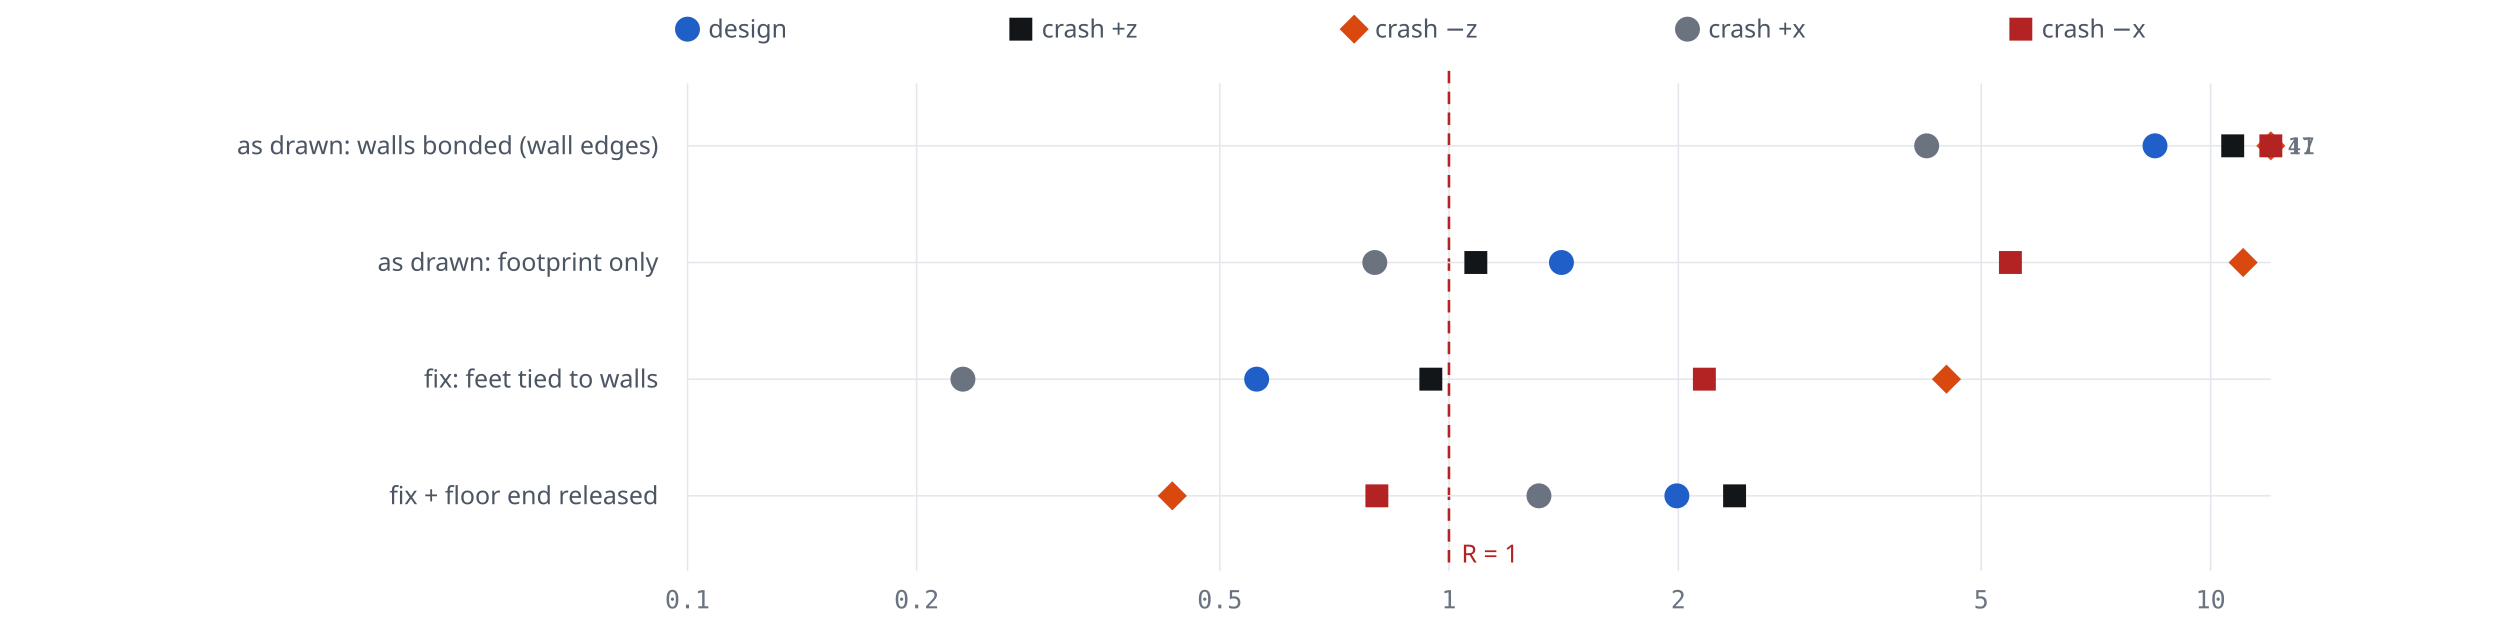
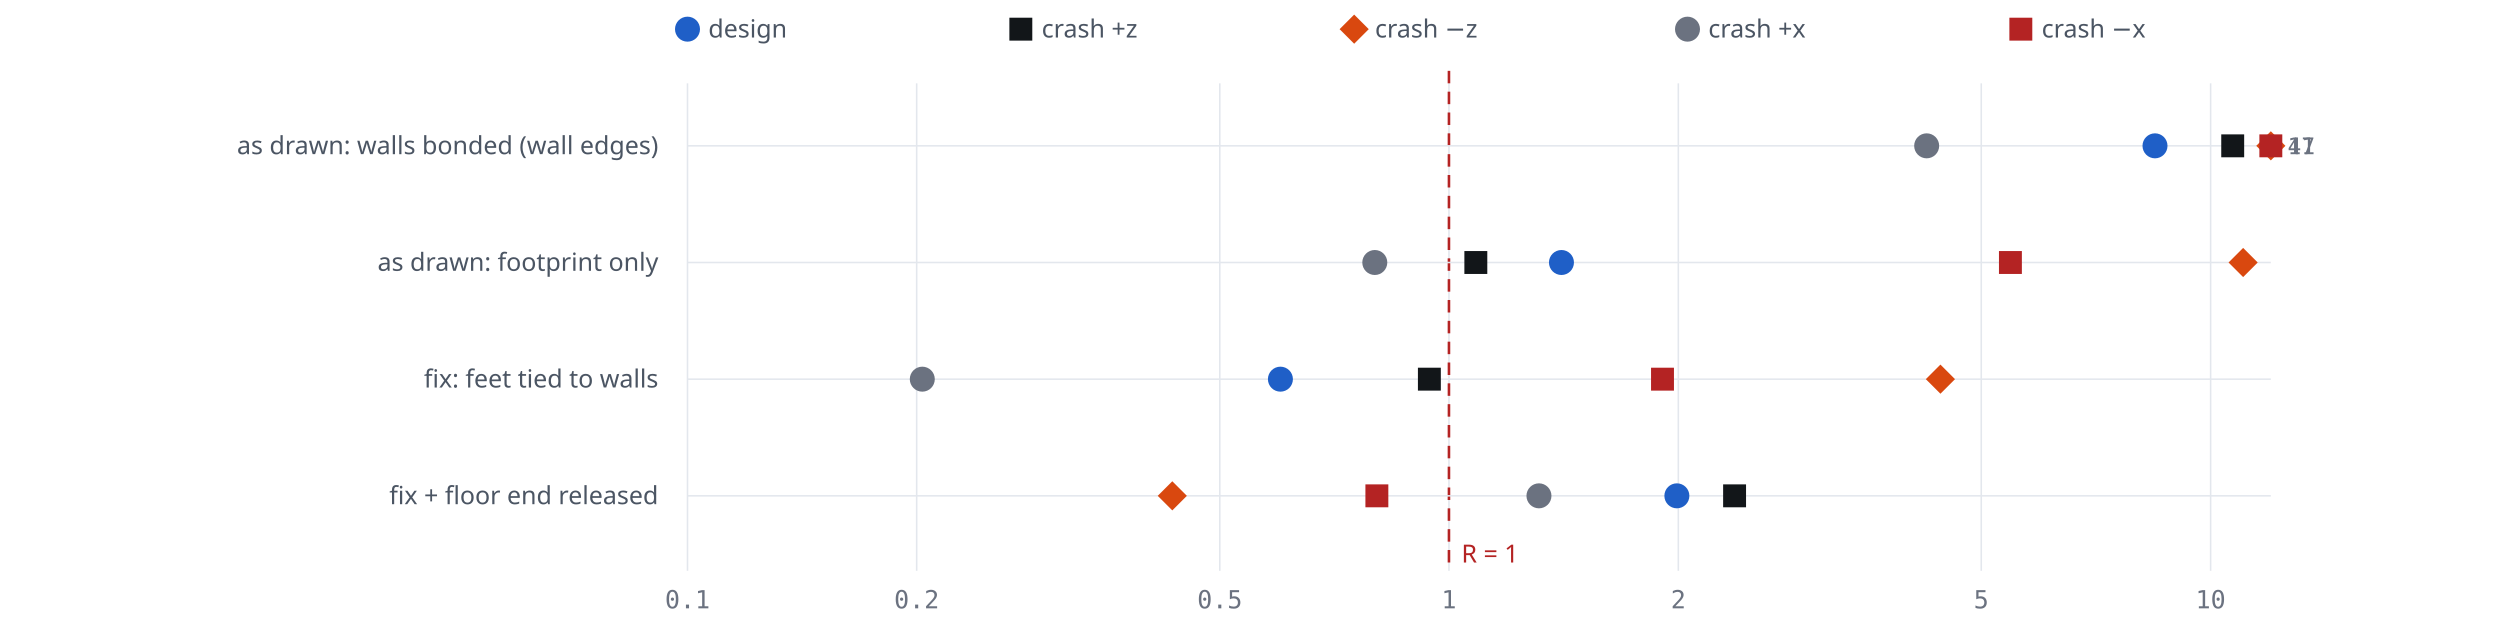
<svg xmlns="http://www.w3.org/2000/svg" viewBox="0 0 1200 304" font-family="IBM Plex Sans, system-ui, sans-serif">
  <line x1="330.0" y1="40" x2="330.0" y2="274" stroke="#E3E7ED" stroke-width="0.75" />
  <text x="330.0" y="292" font-size="12" font-family="IBM Plex Mono, monospace" fill="#6B7280" text-anchor="middle">0.1</text>
  <line x1="440.0" y1="40" x2="440.0" y2="274" stroke="#E3E7ED" stroke-width="0.75" />
  <text x="440.0" y="292" font-size="12" font-family="IBM Plex Mono, monospace" fill="#6B7280" text-anchor="middle">0.2</text>
  <line x1="585.5" y1="40" x2="585.5" y2="274" stroke="#E3E7ED" stroke-width="0.75" />
  <text x="585.5" y="292" font-size="12" font-family="IBM Plex Mono, monospace" fill="#6B7280" text-anchor="middle">0.5</text>
  <line x1="695.5" y1="40" x2="695.5" y2="274" stroke="#E3E7ED" stroke-width="0.75" />
  <text x="695.5" y="292" font-size="12" font-family="IBM Plex Mono, monospace" fill="#6B7280" text-anchor="middle">1</text>
  <line x1="805.6" y1="40" x2="805.6" y2="274" stroke="#E3E7ED" stroke-width="0.75" />
  <text x="805.6" y="292" font-size="12" font-family="IBM Plex Mono, monospace" fill="#6B7280" text-anchor="middle">2</text>
  <line x1="951.0" y1="40" x2="951.0" y2="274" stroke="#E3E7ED" stroke-width="0.75" />
  <text x="951.0" y="292" font-size="12" font-family="IBM Plex Mono, monospace" fill="#6B7280" text-anchor="middle">5</text>
  <line x1="1061.1" y1="40" x2="1061.1" y2="274" stroke="#E3E7ED" stroke-width="0.75" />
  <text x="1061.1" y="292" font-size="12" font-family="IBM Plex Mono, monospace" fill="#6B7280" text-anchor="middle">10</text>
  <line x1="695.5" y1="34" x2="695.5" y2="274" stroke="#B42323" stroke-width="1.25" stroke-dasharray="6 4" />
  <text x="701.5" y="270" font-size="12" fill="#B42323">R = 1</text>
  <circle cx="330.0" cy="14.0" r="6" fill="#1F5FC7" />
  <text x="340" y="18" font-size="12" fill="#4B5563">design</text>
  <rect x="484.5" y="8.5" width="11" height="11" fill="#121619" />
  <text x="500" y="18" font-size="12" fill="#4B5563">crash +z</text>
  <polygon points="650.0,7.0 657.0,14.0 650.0,21.0 643.0,14.0" fill="#D9480F" />
  <text x="660" y="18" font-size="12" fill="#4B5563">crash −z</text>
  <circle cx="810.0" cy="14.0" r="6" fill="#6B7280" />
  <text x="820" y="18" font-size="12" fill="#4B5563">crash +x</text>
  <rect x="964.5" y="8.5" width="11" height="11" fill="#B42323" />
  <text x="980" y="18" font-size="12" fill="#4B5563">crash −x</text>
  <text x="316" y="74" font-size="12" fill="#4B5563" text-anchor="end">as drawn: walls bonded (wall edges)</text>
  <line x1="330" y1="70" x2="1090" y2="70" stroke="#E3E7ED" stroke-width="0.75" />
  <circle cx="1034.4" cy="70.0" r="6" fill="#1F5FC7" />
  <rect x="1066.2" y="64.5" width="11" height="11" fill="#121619" />
  <polygon points="1090.0,63.0 1097.0,70.0 1090.0,77.0 1083.0,70.0" fill="#D9480F" />
  <text x="1098.0" y="74" font-size="11" font-family="IBM Plex Mono, monospace" fill="#6B7280">41</text>
  <circle cx="924.8" cy="70.0" r="6" fill="#6B7280" />
  <rect x="1084.5" y="64.5" width="11" height="11" fill="#B42323" />
  <text x="1098.0" y="74" font-size="11" font-family="IBM Plex Mono, monospace" fill="#6B7280">17</text>
  <text x="316" y="130" font-size="12" fill="#4B5563" text-anchor="end">as drawn: footprint only</text>
  <line x1="330" y1="126" x2="1090" y2="126" stroke="#E3E7ED" stroke-width="0.75" />
  <circle cx="749.5" cy="126.0" r="6" fill="#1F5FC7" />
  <rect x="702.9" y="120.5" width="11" height="11" fill="#121619" />
  <polygon points="1076.7,119.0 1083.7,126.0 1076.7,133.0 1069.7,126.0" fill="#D9480F" />
  <circle cx="659.9" cy="126.0" r="6" fill="#6B7280" />
  <rect x="959.5" y="120.5" width="11" height="11" fill="#B42323" />
  <text x="316" y="186" font-size="12" fill="#4B5563" text-anchor="end">fix: feet tied to walls</text>
  <line x1="330" y1="182" x2="1090" y2="182" stroke="#E3E7ED" stroke-width="0.75" />
-   <circle cx="603.2" cy="182.0" r="6" fill="#1F5FC7" />
-   <rect x="681.3" y="176.5" width="11" height="11" fill="#121619" />
-   <polygon points="934.3,175.0 941.3,182.0 934.3,189.0 927.3,182.0" fill="#D9480F" />
-   <circle cx="462.2" cy="182.0" r="6" fill="#6B7280" />
-   <rect x="812.6" y="176.5" width="11" height="11" fill="#B42323" />
+   <circle cx="614.6" cy="182.0" r="6" fill="#1F5FC7" />
+   <rect x="680.6" y="176.5" width="11" height="11" fill="#121619" />
+   <polygon points="931.4,175.0 938.4,182.0 931.4,189.0 924.4,182.0" fill="#D9480F" />
+   <circle cx="442.7" cy="182.0" r="6" fill="#6B7280" />
+   <rect x="792.5" y="176.5" width="11" height="11" fill="#B42323" />
  <text x="316" y="242" font-size="12" fill="#4B5563" text-anchor="end">fix + floor end released</text>
  <line x1="330" y1="238" x2="1090" y2="238" stroke="#E3E7ED" stroke-width="0.75" />
  <circle cx="804.9" cy="238.0" r="6" fill="#1F5FC7" />
  <rect x="827.1" y="232.5" width="11" height="11" fill="#121619" />
  <polygon points="562.7,231.0 569.7,238.0 562.7,245.0 555.7,238.0" fill="#D9480F" />
  <circle cx="738.7" cy="238.0" r="6" fill="#6B7280" />
  <rect x="655.4" y="232.5" width="11" height="11" fill="#B42323" />
</svg>
